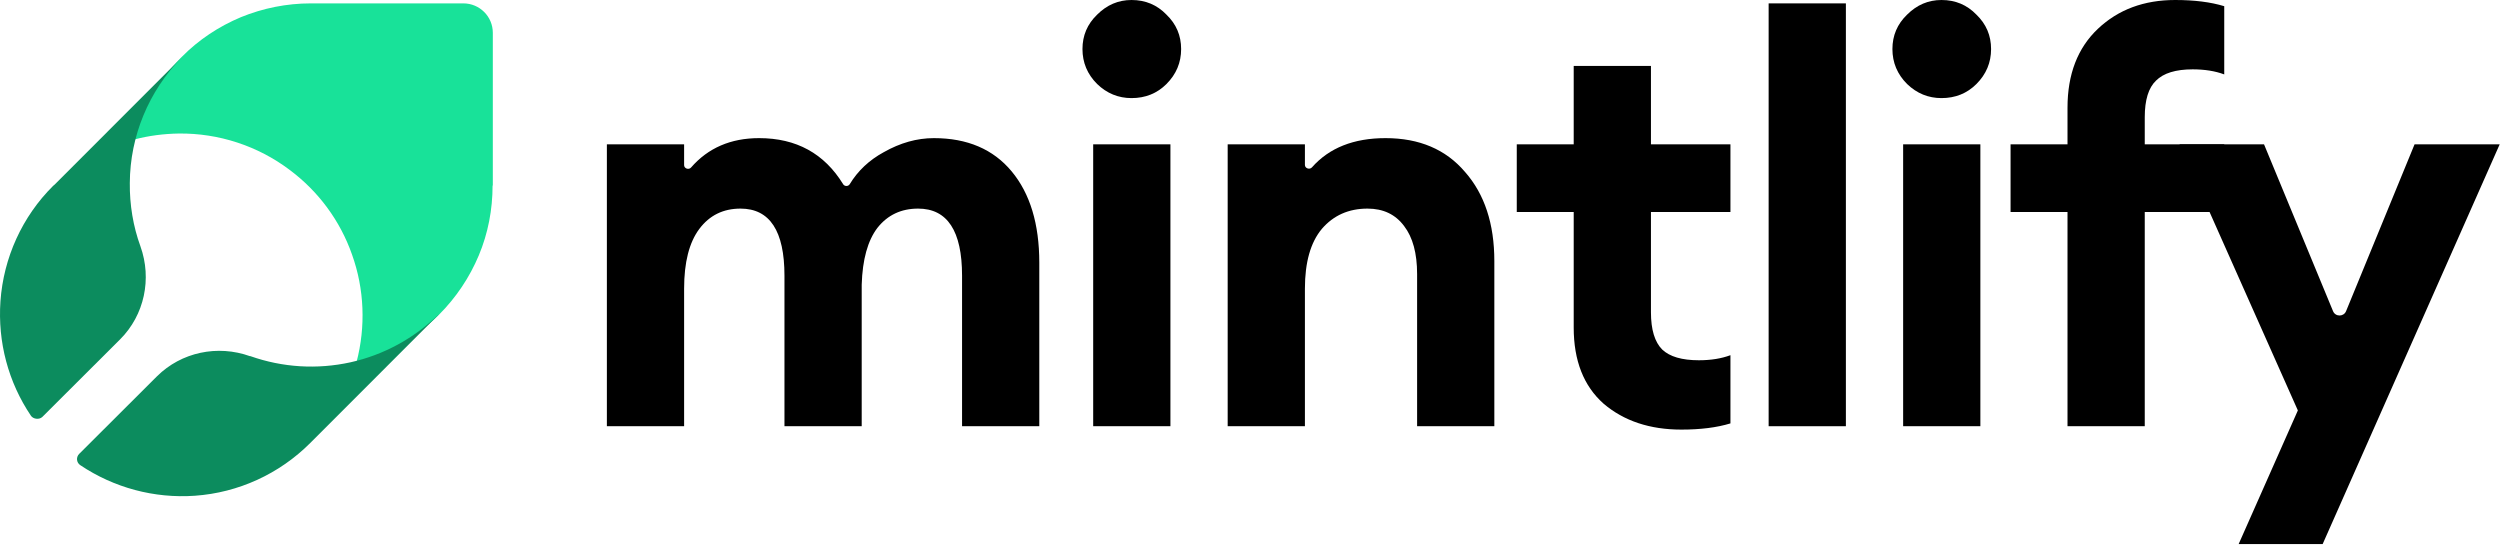
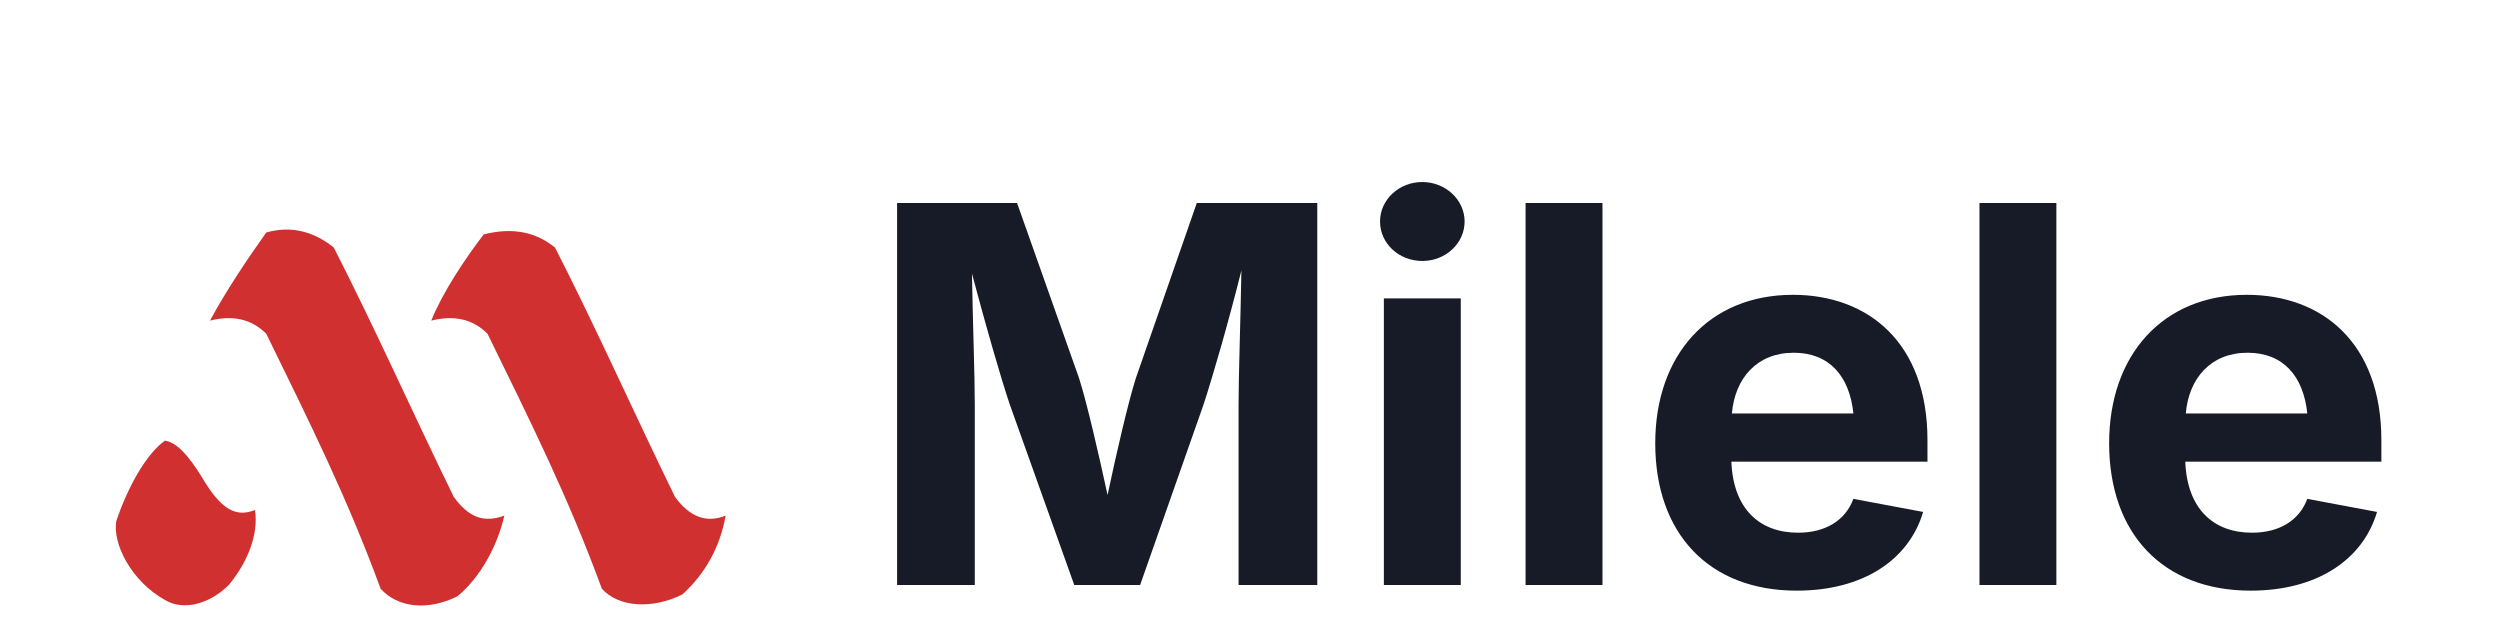
- <svg xmlns="http://www.w3.org/2000/svg" width="1682" height="367" viewBox="0 0 1682 367" fill="none">
-   <path d="M1562.69 366.037H1506.17L1546 276.14L1466.34 97.105H1523.24L1569.66 209.337C1571.28 213.26 1576.84 213.253 1578.45 209.325L1624.52 97.105H1681.79L1562.69 366.037Z" fill="black" />
-   <path d="M1391.02 286.761V142.622H1352.71V97.104H1391.02V72.449C1391.02 49.943 1397.85 32.242 1411.5 19.345C1425.16 6.448 1442.48 0 1463.47 0C1476.37 0 1487.37 1.391 1496.47 4.172V50.069C1490.4 47.793 1483.32 46.656 1475.23 46.656C1463.85 46.656 1455.63 49.184 1450.57 54.242C1445.51 59.046 1442.99 67.265 1442.99 78.897V97.104H1496.47V142.622H1442.99V286.761H1391.02Z" fill="black" />
-   <path d="M1306.22 66.001C1297.37 66.001 1289.66 62.84 1283.08 56.518C1276.51 49.943 1273.22 42.104 1273.22 33C1273.22 23.897 1276.51 16.184 1283.08 9.862C1289.66 3.287 1297.37 0 1306.22 0C1315.58 0 1323.42 3.287 1329.74 9.862C1336.31 16.184 1339.6 23.897 1339.6 33C1339.6 42.104 1336.31 49.943 1329.74 56.518C1323.42 62.84 1315.58 66.001 1306.22 66.001ZM1280.43 286.761V97.104H1332.39V286.761H1280.43Z" fill="black" />
-   <path d="M1189.94 286.761V2.276H1241.91V286.761H1189.94Z" fill="black" />
-   <path d="M1131.24 289.037C1110 289.037 1092.55 283.221 1078.89 271.588C1065.49 259.703 1058.79 242.634 1058.79 220.381V142.622H1020.48V97.104H1058.79V44.38H1110.76V97.104H1164.24V142.622H1110.76V210.14C1110.76 221.772 1113.29 230.117 1118.34 235.174C1123.4 239.979 1131.62 242.381 1143 242.381C1151.09 242.381 1158.17 241.243 1164.24 238.967V284.864C1155.14 287.646 1144.14 289.037 1131.24 289.037Z" fill="black" />
-   <path d="M825.979 286.761V97.104H877.945V110.967C877.945 113.311 881.135 114.347 882.688 112.591C894.273 99.485 910.773 92.932 932.187 92.932C954.946 92.932 972.774 100.518 985.67 115.691C998.82 130.61 1005.39 150.587 1005.39 175.622V286.761H953.429V184.346C953.429 170.438 950.521 159.691 944.704 152.105C938.888 144.265 930.67 140.346 920.049 140.346C907.405 140.346 897.164 144.898 889.325 154.001C881.738 163.105 877.945 176.507 877.945 194.208V286.761H825.979Z" fill="black" />
-   <path d="M761.286 66.001C752.436 66.001 744.723 62.84 738.148 56.518C731.574 49.943 728.286 42.104 728.286 33C728.286 23.897 731.574 16.184 738.148 9.862C744.723 3.287 752.436 0 761.286 0C770.643 0 778.482 3.287 784.804 9.862C791.379 16.184 794.666 23.897 794.666 33C794.666 42.104 791.379 49.943 784.804 56.518C778.482 62.84 770.643 66.001 761.286 66.001ZM735.493 286.761V97.104H787.459V286.761H735.493Z" fill="black" />
-   <path d="M647.273 286.761V185.484C647.273 155.392 637.411 140.346 617.686 140.346C606.307 140.346 597.204 144.645 590.376 153.243C583.801 161.84 580.261 174.61 579.755 191.553V286.761H527.789V185.484C527.789 155.392 517.927 140.346 498.203 140.346C486.571 140.346 477.341 144.898 470.513 154.001C463.685 163.105 460.272 176.507 460.272 194.208V286.761H408.306V97.104H460.272V111.103C460.272 113.435 463.407 114.462 464.939 112.704C476.419 99.522 491.68 92.932 510.72 92.932C535.742 92.932 554.588 103.262 567.259 123.923C568.258 125.553 570.718 125.527 571.712 123.894C577.189 114.891 584.802 107.731 594.548 102.415C605.675 96.093 616.928 92.932 628.307 92.932C650.813 92.932 668.261 100.392 680.652 115.311C693.043 130.231 699.239 150.714 699.239 176.76V286.761H647.273Z" fill="black" />
-   <path d="M331.569 124.833V22.09C331.569 11.065 322.625 2.276 311.764 2.276H209.069C192.938 2.276 176.967 5.472 162.113 11.544C147.26 17.775 133.685 26.724 122.345 38.228L121.546 39.027C106.533 54.207 95.833 73.062 90.402 93.834C100.145 91.277 110.206 89.999 120.268 89.839C147.1 89.52 173.453 98.148 194.855 114.287C214.18 128.668 228.873 148.481 236.859 171.331C245.164 194.5 246.122 219.746 239.893 243.554C260.496 238.122 279.503 227.416 294.675 212.396L295.474 211.597C306.813 200.252 315.917 186.67 322.145 171.81C328.374 156.95 331.409 140.971 331.409 124.833H331.569Z" fill="#18E299" />
-   <path d="M87.337 123.098C87.496 91.579 100.066 61.334 122.182 38.73L36.739 124.212C36.421 124.531 36.102 124.69 35.784 125.008C14.941 145.702 2.371 173.4 0.303 202.69C-1.607 230.07 5.553 257.131 20.828 279.736C22.285 281.892 26.238 282.601 28.466 280.532L80.813 228.319C97.202 211.923 102.293 187.568 94.497 165.759C89.564 152.229 87.178 137.743 87.337 123.098Z" fill="#0C8C5E" />
-   <path d="M294.976 211.605C278.587 227.683 258.062 238.826 235.786 243.761C213.351 248.695 190.121 247.263 168.482 239.622C168.482 239.622 168.323 239.622 168.164 239.622C146.365 231.822 122.022 236.916 105.633 253.153L53.285 305.365C51.057 307.594 51.376 311.255 54.081 313.006C76.674 328.128 103.724 335.451 131.091 333.541C160.368 331.471 187.894 318.896 208.737 298.043L209.533 297.247L294.976 211.764V211.605Z" fill="#0C8C5E" />
+ <svg xmlns="http://www.w3.org/2000/svg" viewBox="0 0 160 40">
+   <g transform="scale(0.12)">
+     <g fill="#D03030">
+       <path d="       M88 235       C78 242 68 260 62 278       C60 290 70 310 88 320       C98 326 112 322 122 312       C132 300 138 285 136 272       C126 276 118 272 108 255       C100 242 94 236 88 235       Z" />
+       <path d="       M142 124       C132 138 120 156 112 171       C124 168 134 170 142 178       C165 225 185 265 203 314       C212 324 228 326 244 318       C256 308 265 292 269 275       C258 279 250 276 242 265       C220 220 200 175 178 132       C168 124 156 120 142 124       Z" />
+       <path d="       M258 125       C248 138 236 156 230 171       C242 168 252 170 260 178       C283 225 303 265 321 314       C330 324 348 325 364 317       C376 306 384 292 387 275       C377 279 368 276 360 265       C338 220 318 175 296 132       C286 124 274 121 258 125       Z" />
+     </g>
+     <text x="460" y="312" font-family="DM Sans, Inter, -apple-system, BlinkMacSystemFont, sans-serif" font-size="280" font-weight="700" letter-spacing="-0.3" fill="#171B28">Milele</text>
+   </g>
</svg>
